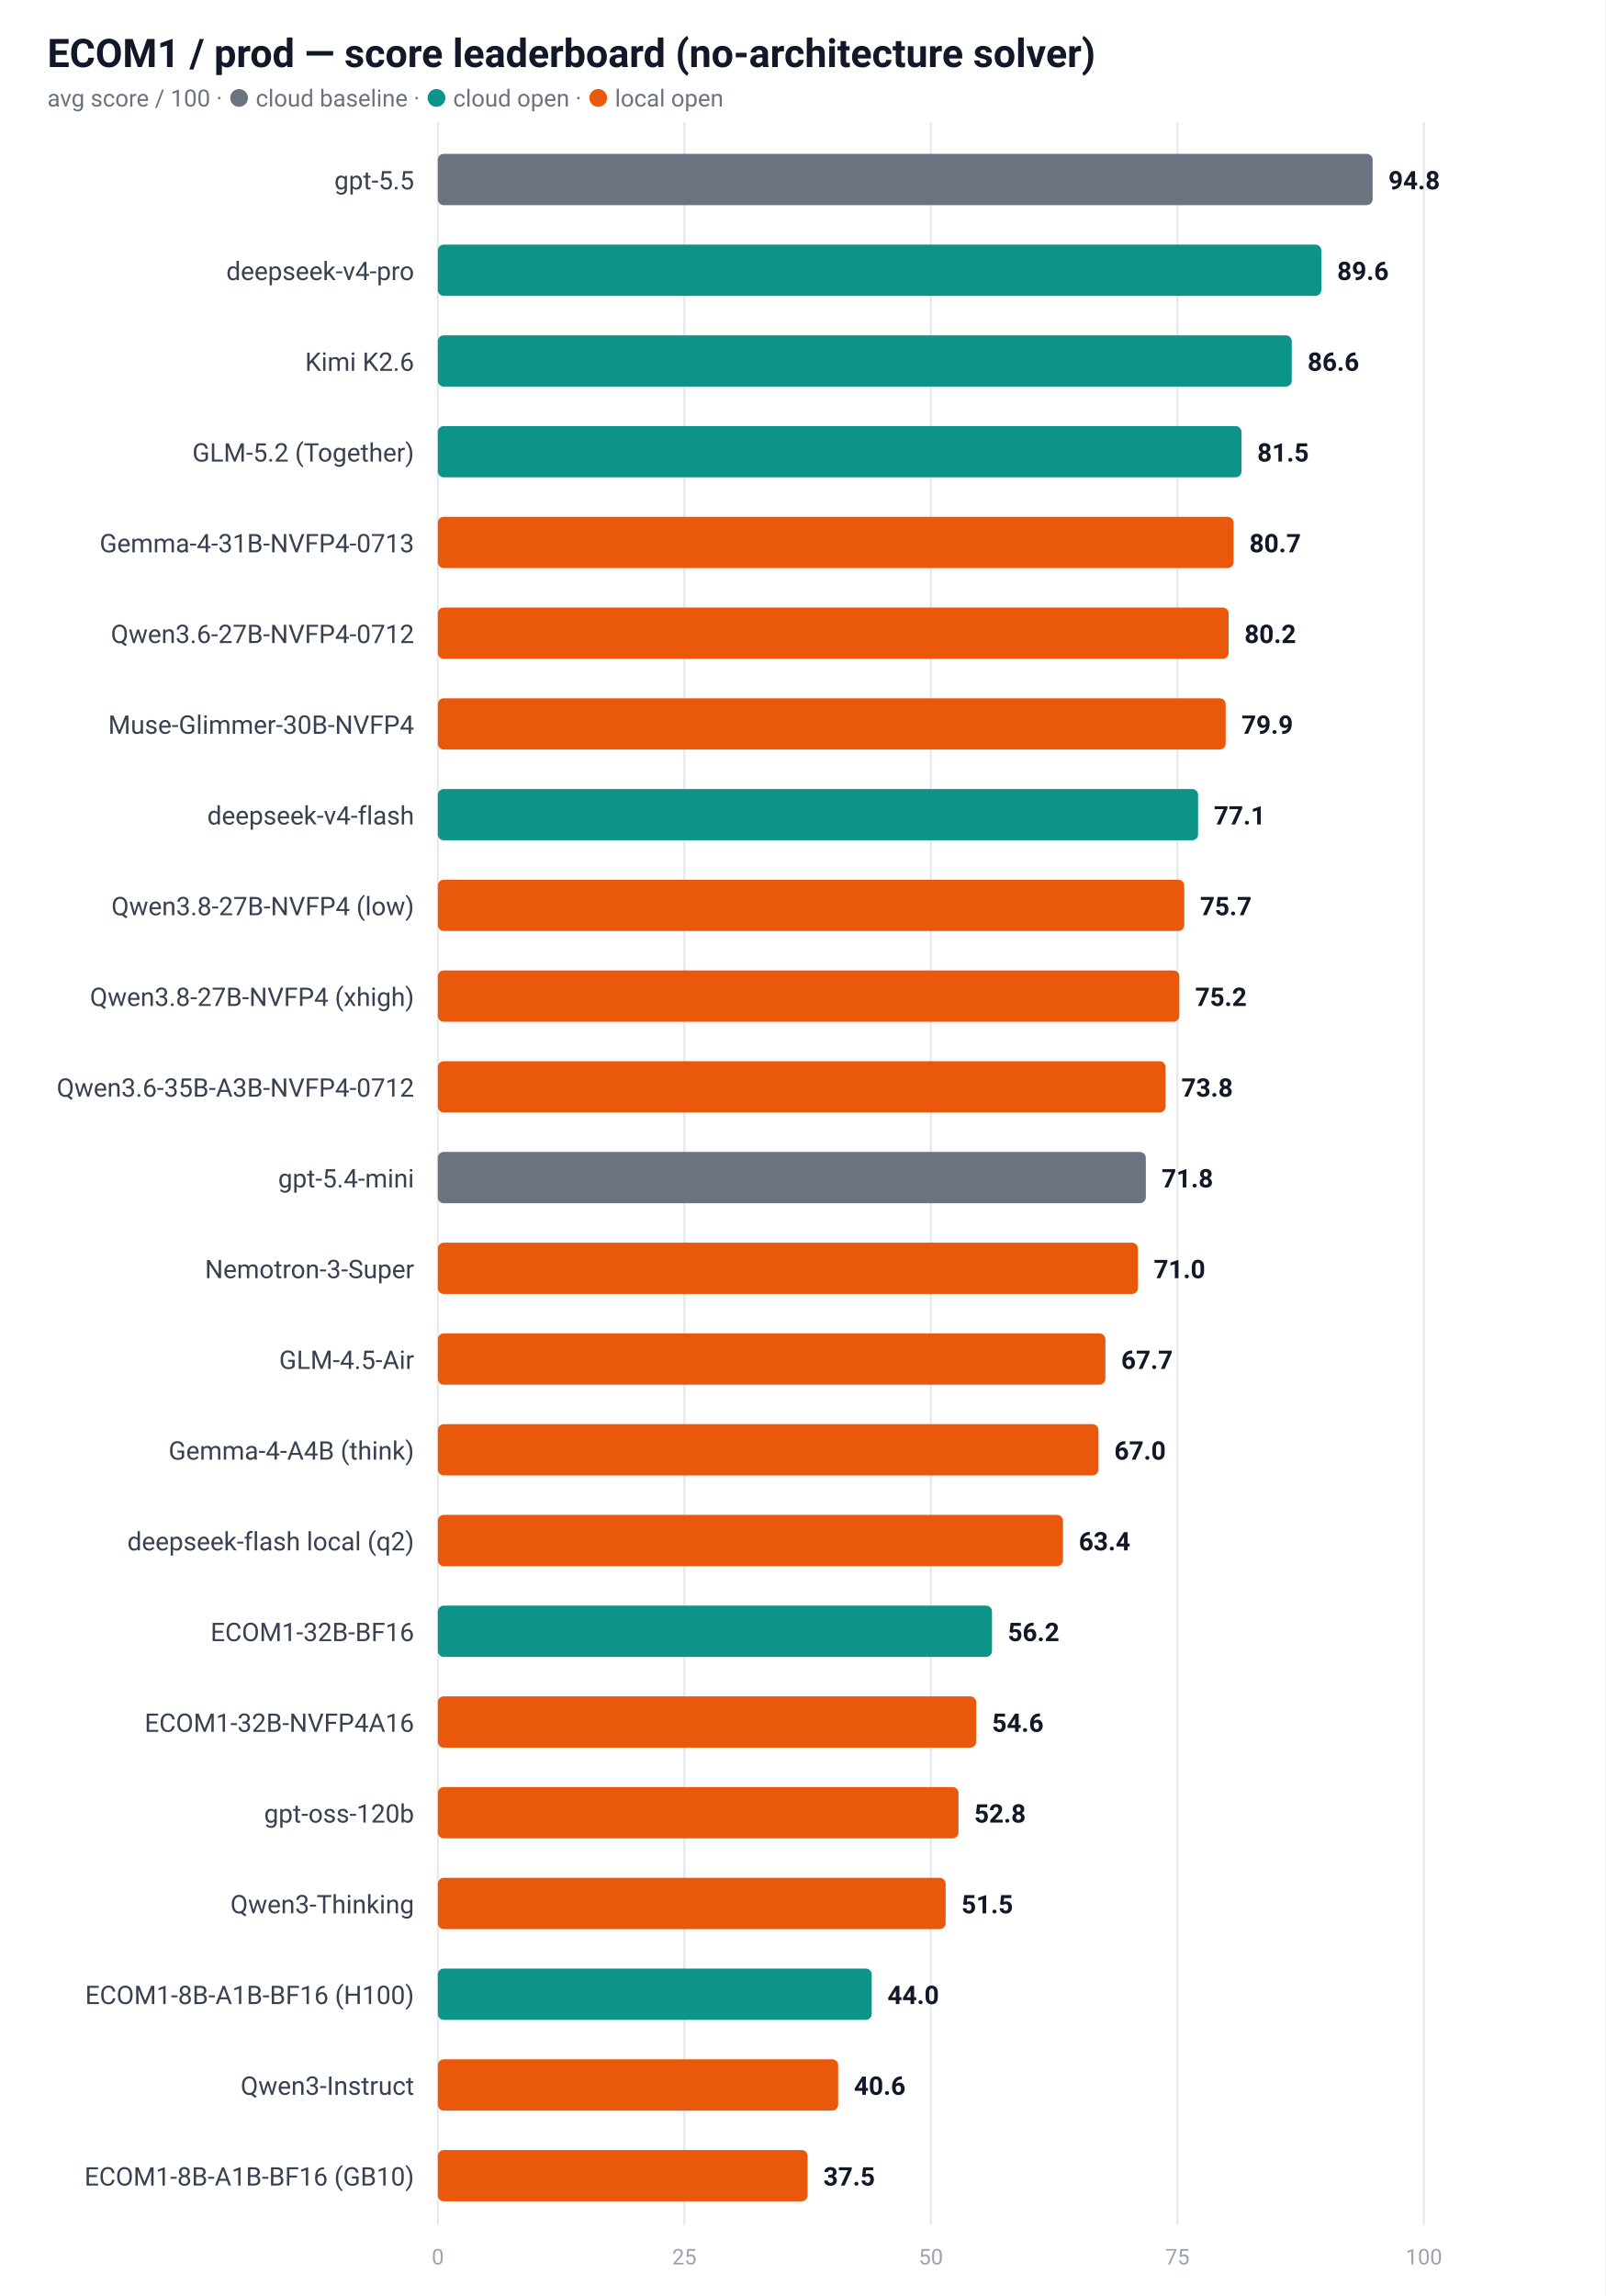
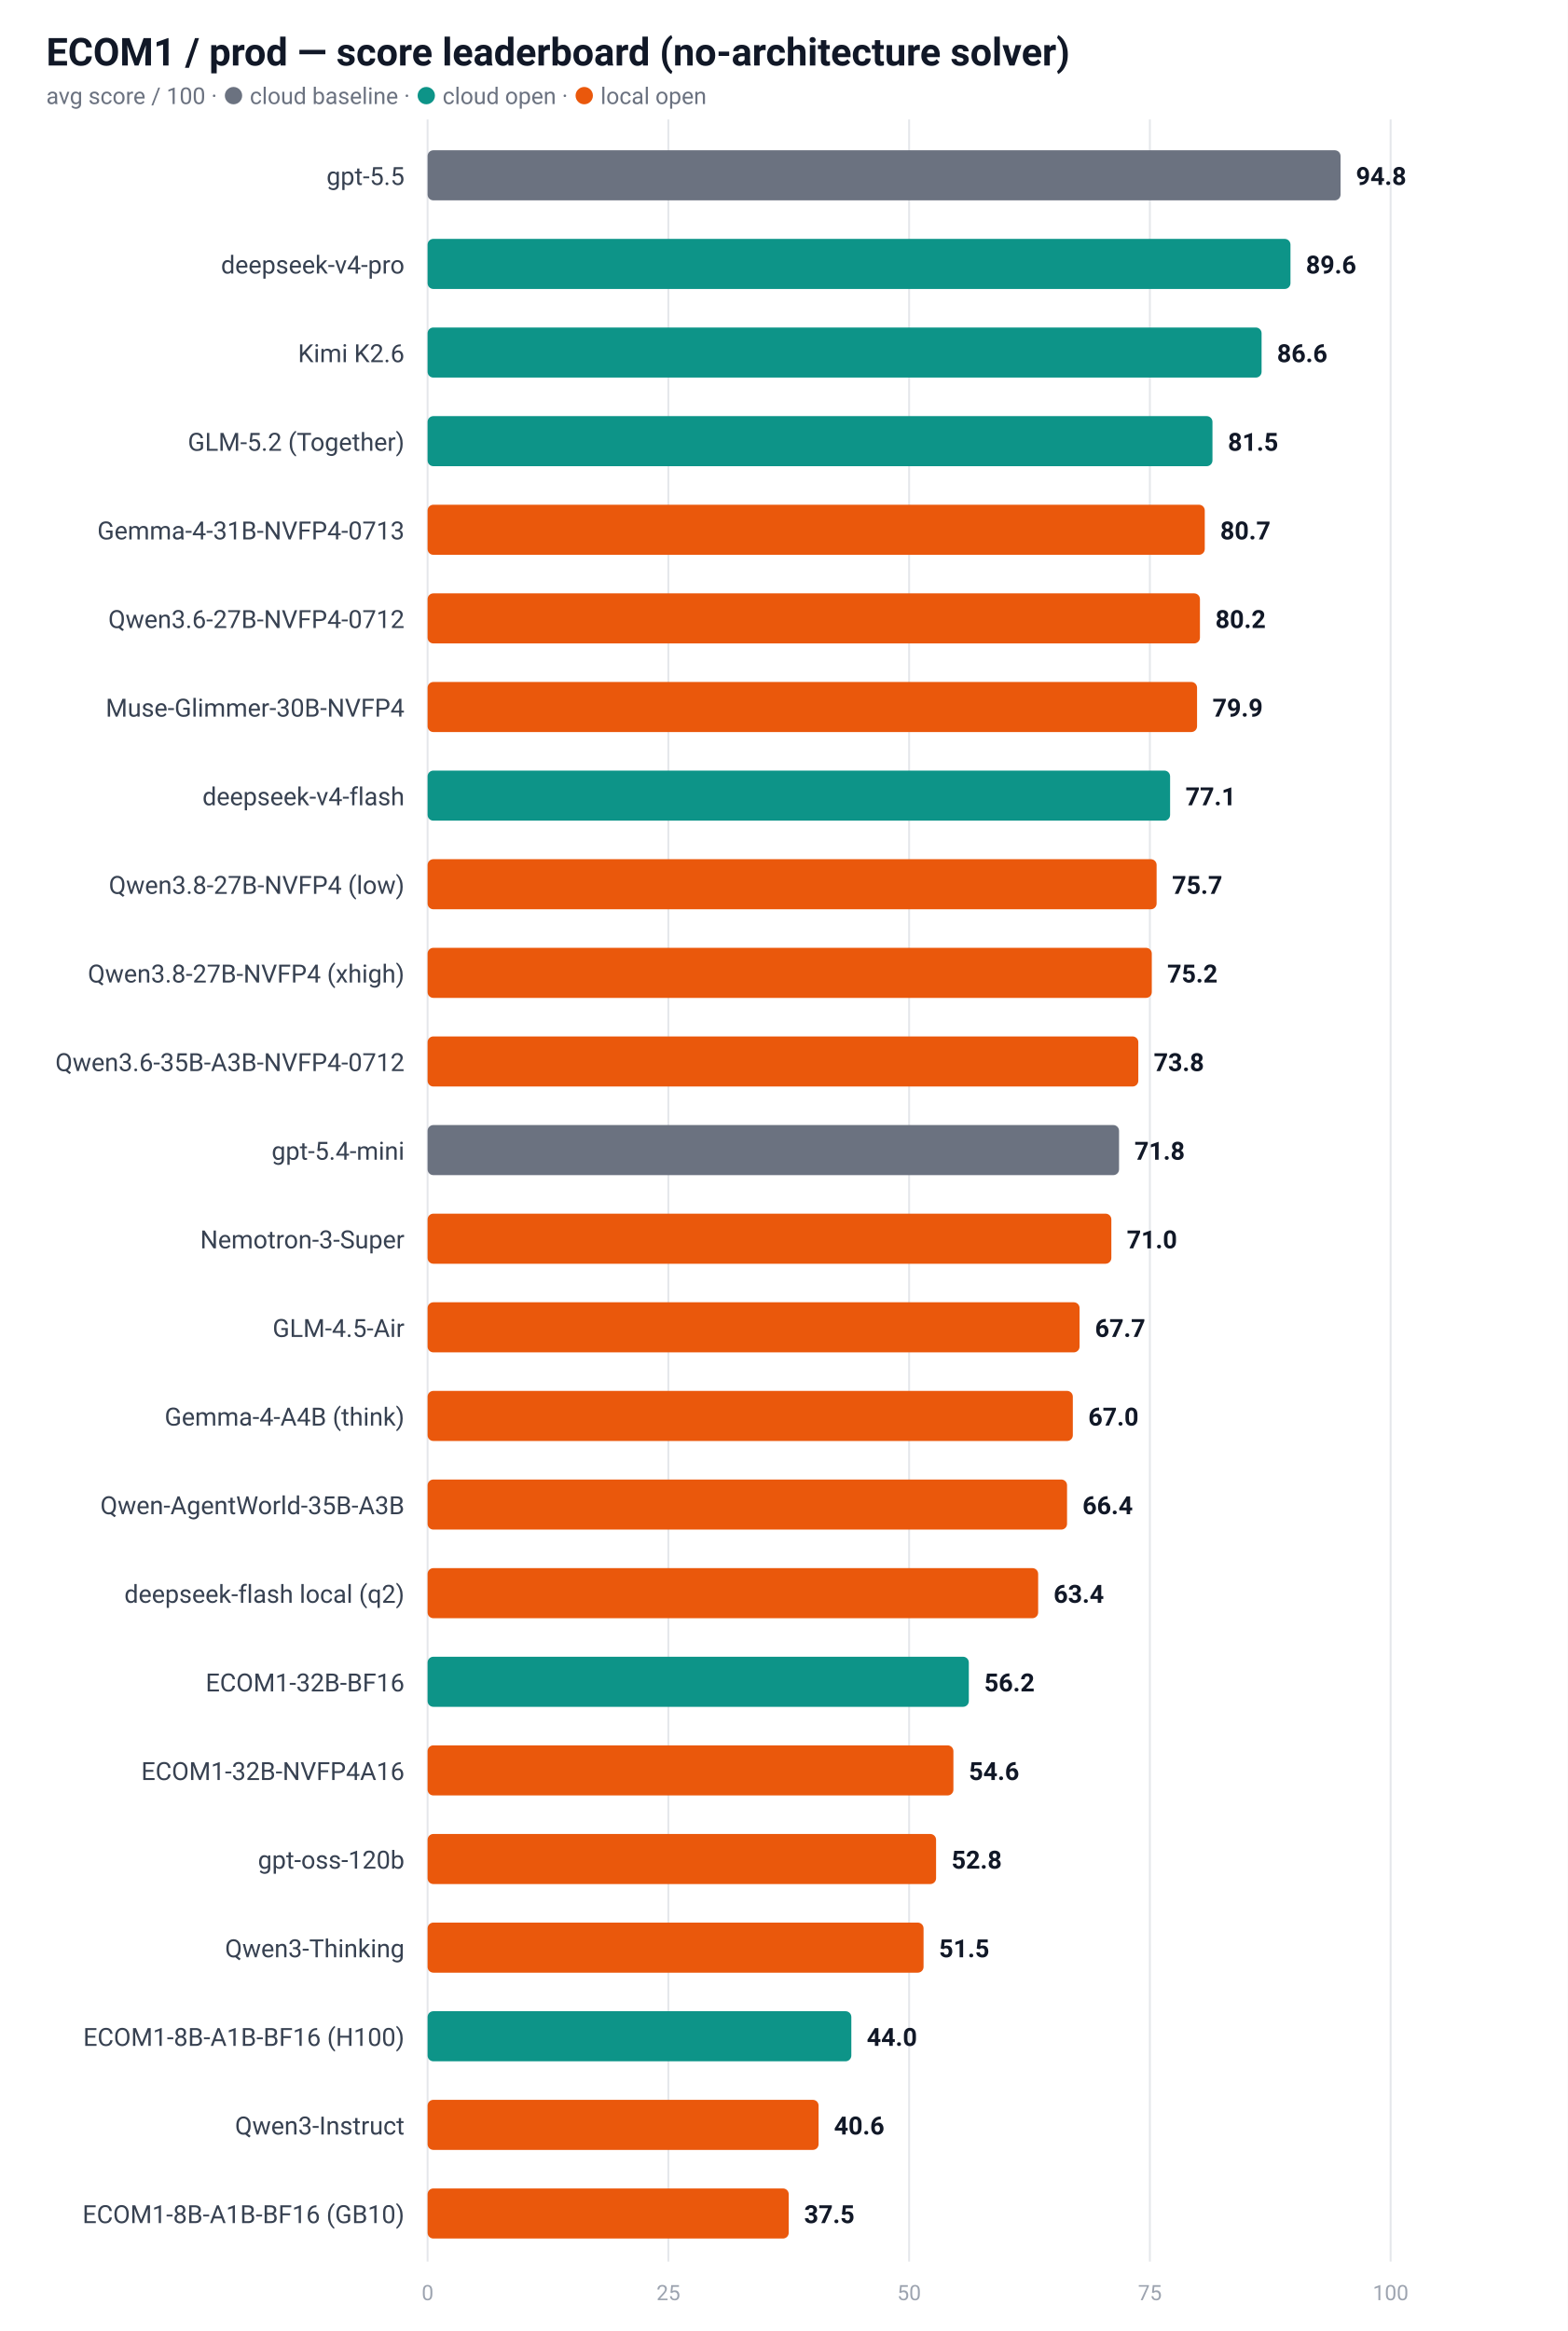
- <svg xmlns="http://www.w3.org/2000/svg" width="814" height="1164" font-family="-apple-system,Segoe UI,Roboto,sans-serif">
-   <rect width="814" height="1164" fill="#ffffff" />
+ <svg xmlns="http://www.w3.org/2000/svg" width="814" height="1210" font-family="-apple-system,Segoe UI,Roboto,sans-serif">
+   <rect width="814" height="1210" fill="#ffffff" />
  <text x="24" y="34" font-size="20" font-weight="700" fill="#111827">ECOM1 / prod — score leaderboard (no-architecture solver)</text>
  <text x="24" y="54" font-size="12" fill="#6b7280">avg score / 100 · <tspan fill="#6b7280">●</tspan> cloud baseline · <tspan fill="#0d9488">●</tspan> cloud open · <tspan fill="#ea580c">●</tspan> local open</text>
-   <line x1="222" y1="62" x2="222" y2="1128" stroke="#e5e7eb" />
-   <text x="222" y="1148" font-size="11" fill="#9ca3af" text-anchor="middle">0</text>
-   <line x1="347" y1="62" x2="347" y2="1128" stroke="#e5e7eb" />
-   <text x="347" y="1148" font-size="11" fill="#9ca3af" text-anchor="middle">25</text>
-   <line x1="472" y1="62" x2="472" y2="1128" stroke="#e5e7eb" />
-   <text x="472" y="1148" font-size="11" fill="#9ca3af" text-anchor="middle">50</text>
-   <line x1="597" y1="62" x2="597" y2="1128" stroke="#e5e7eb" />
-   <text x="597" y="1148" font-size="11" fill="#9ca3af" text-anchor="middle">75</text>
-   <line x1="722" y1="62" x2="722" y2="1128" stroke="#e5e7eb" />
-   <text x="722" y="1148" font-size="11" fill="#9ca3af" text-anchor="middle">100</text>
+   <line x1="222" y1="62" x2="222" y2="1174" stroke="#e5e7eb" />
+   <text x="222" y="1194" font-size="11" fill="#9ca3af" text-anchor="middle">0</text>
+   <line x1="347" y1="62" x2="347" y2="1174" stroke="#e5e7eb" />
+   <text x="347" y="1194" font-size="11" fill="#9ca3af" text-anchor="middle">25</text>
+   <line x1="472" y1="62" x2="472" y2="1174" stroke="#e5e7eb" />
+   <text x="472" y="1194" font-size="11" fill="#9ca3af" text-anchor="middle">50</text>
+   <line x1="597" y1="62" x2="597" y2="1174" stroke="#e5e7eb" />
+   <text x="597" y="1194" font-size="11" fill="#9ca3af" text-anchor="middle">75</text>
+   <line x1="722" y1="62" x2="722" y2="1174" stroke="#e5e7eb" />
+   <text x="722" y="1194" font-size="11" fill="#9ca3af" text-anchor="middle">100</text>
  <text x="210" y="96" font-size="13" fill="#374151" text-anchor="end">gpt-5.5</text>
  <rect x="222" y="78" width="474" height="26" rx="3" fill="#6b7280" />
  <text x="704" y="96" font-size="13" font-weight="700" fill="#111827">94.8</text>
  <text x="210" y="142" font-size="13" fill="#374151" text-anchor="end">deepseek-v4-pro</text>
  <rect x="222" y="124" width="448" height="26" rx="3" fill="#0d9488" />
  <text x="678" y="142" font-size="13" font-weight="700" fill="#111827">89.6</text>
  <text x="210" y="188" font-size="13" fill="#374151" text-anchor="end">Kimi K2.6</text>
  <rect x="222" y="170" width="433" height="26" rx="3" fill="#0d9488" />
  <text x="663" y="188" font-size="13" font-weight="700" fill="#111827">86.6</text>
  <text x="210" y="234" font-size="13" fill="#374151" text-anchor="end">GLM-5.2 (Together)</text>
  <rect x="222" y="216" width="407.5" height="26" rx="3" fill="#0d9488" />
  <text x="637.5" y="234" font-size="13" font-weight="700" fill="#111827">81.5</text>
  <text x="210" y="280" font-size="13" fill="#374151" text-anchor="end">Gemma-4-31B-NVFP4-0713</text>
  <rect x="222" y="262" width="403.5" height="26" rx="3" fill="#ea580c" />
  <text x="633.5" y="280" font-size="13" font-weight="700" fill="#111827">80.7</text>
  <text x="210" y="326" font-size="13" fill="#374151" text-anchor="end">Qwen3.6-27B-NVFP4-0712</text>
  <rect x="222" y="308" width="401" height="26" rx="3" fill="#ea580c" />
  <text x="631" y="326" font-size="13" font-weight="700" fill="#111827">80.2</text>
  <text x="210" y="372" font-size="13" fill="#374151" text-anchor="end">Muse-Glimmer-30B-NVFP4</text>
  <rect x="222" y="354" width="399.5" height="26" rx="3" fill="#ea580c" />
  <text x="629.5" y="372" font-size="13" font-weight="700" fill="#111827">79.9</text>
  <text x="210" y="418" font-size="13" fill="#374151" text-anchor="end">deepseek-v4-flash</text>
  <rect x="222" y="400" width="385.5" height="26" rx="3" fill="#0d9488" />
  <text x="615.5" y="418" font-size="13" font-weight="700" fill="#111827">77.1</text>
  <text x="210" y="464" font-size="13" fill="#374151" text-anchor="end">Qwen3.8-27B-NVFP4 (low)</text>
  <rect x="222" y="446" width="378.5" height="26" rx="3" fill="#ea580c" />
  <text x="608.5" y="464" font-size="13" font-weight="700" fill="#111827">75.7</text>
  <text x="210" y="510" font-size="13" fill="#374151" text-anchor="end">Qwen3.8-27B-NVFP4 (xhigh)</text>
  <rect x="222" y="492" width="376" height="26" rx="3" fill="#ea580c" />
  <text x="606" y="510" font-size="13" font-weight="700" fill="#111827">75.2</text>
  <text x="210" y="556" font-size="13" fill="#374151" text-anchor="end">Qwen3.6-35B-A3B-NVFP4-0712</text>
  <rect x="222" y="538" width="369" height="26" rx="3" fill="#ea580c" />
  <text x="599" y="556" font-size="13" font-weight="700" fill="#111827">73.8</text>
  <text x="210" y="602" font-size="13" fill="#374151" text-anchor="end">gpt-5.4-mini</text>
  <rect x="222" y="584" width="359" height="26" rx="3" fill="#6b7280" />
  <text x="589" y="602" font-size="13" font-weight="700" fill="#111827">71.8</text>
  <text x="210" y="648" font-size="13" fill="#374151" text-anchor="end">Nemotron-3-Super</text>
  <rect x="222" y="630" width="355" height="26" rx="3" fill="#ea580c" />
  <text x="585" y="648" font-size="13" font-weight="700" fill="#111827">71.0</text>
  <text x="210" y="694" font-size="13" fill="#374151" text-anchor="end">GLM-4.5-Air</text>
  <rect x="222" y="676" width="338.5" height="26" rx="3" fill="#ea580c" />
  <text x="568.5" y="694" font-size="13" font-weight="700" fill="#111827">67.7</text>
  <text x="210" y="740" font-size="13" fill="#374151" text-anchor="end">Gemma-4-A4B (think)</text>
  <rect x="222" y="722" width="335" height="26" rx="3" fill="#ea580c" />
  <text x="565" y="740" font-size="13" font-weight="700" fill="#111827">67.0</text>
-   <text x="210" y="786" font-size="13" fill="#374151" text-anchor="end">deepseek-flash local (q2)</text>
-   <rect x="222" y="768" width="317" height="26" rx="3" fill="#ea580c" />
-   <text x="547" y="786" font-size="13" font-weight="700" fill="#111827">63.4</text>
-   <text x="210" y="832" font-size="13" fill="#374151" text-anchor="end">ECOM1-32B-BF16</text>
-   <rect x="222" y="814" width="281" height="26" rx="3" fill="#0d9488" />
-   <text x="511" y="832" font-size="13" font-weight="700" fill="#111827">56.2</text>
-   <text x="210" y="878" font-size="13" fill="#374151" text-anchor="end">ECOM1-32B-NVFP4A16</text>
-   <rect x="222" y="860" width="273" height="26" rx="3" fill="#ea580c" />
-   <text x="503" y="878" font-size="13" font-weight="700" fill="#111827">54.6</text>
-   <text x="210" y="924" font-size="13" fill="#374151" text-anchor="end">gpt-oss-120b</text>
-   <rect x="222" y="906" width="264" height="26" rx="3" fill="#ea580c" />
-   <text x="494" y="924" font-size="13" font-weight="700" fill="#111827">52.8</text>
-   <text x="210" y="970" font-size="13" fill="#374151" text-anchor="end">Qwen3-Thinking</text>
-   <rect x="222" y="952" width="257.5" height="26" rx="3" fill="#ea580c" />
-   <text x="487.5" y="970" font-size="13" font-weight="700" fill="#111827">51.5</text>
-   <text x="210" y="1016" font-size="13" fill="#374151" text-anchor="end">ECOM1-8B-A1B-BF16 (H100)</text>
-   <rect x="222" y="998" width="220" height="26" rx="3" fill="#0d9488" />
-   <text x="450" y="1016" font-size="13" font-weight="700" fill="#111827">44.0</text>
-   <text x="210" y="1062" font-size="13" fill="#374151" text-anchor="end">Qwen3-Instruct</text>
-   <rect x="222" y="1044" width="203" height="26" rx="3" fill="#ea580c" />
-   <text x="433" y="1062" font-size="13" font-weight="700" fill="#111827">40.6</text>
-   <text x="210" y="1108" font-size="13" fill="#374151" text-anchor="end">ECOM1-8B-A1B-BF16 (GB10)</text>
-   <rect x="222" y="1090" width="187.5" height="26" rx="3" fill="#ea580c" />
-   <text x="417.5" y="1108" font-size="13" font-weight="700" fill="#111827">37.5</text>
+   <text x="210" y="786" font-size="13" fill="#374151" text-anchor="end">Qwen-AgentWorld-35B-A3B</text>
+   <rect x="222" y="768" width="332" height="26" rx="3" fill="#ea580c" />
+   <text x="562" y="786" font-size="13" font-weight="700" fill="#111827">66.4</text>
+   <text x="210" y="832" font-size="13" fill="#374151" text-anchor="end">deepseek-flash local (q2)</text>
+   <rect x="222" y="814" width="317" height="26" rx="3" fill="#ea580c" />
+   <text x="547" y="832" font-size="13" font-weight="700" fill="#111827">63.4</text>
+   <text x="210" y="878" font-size="13" fill="#374151" text-anchor="end">ECOM1-32B-BF16</text>
+   <rect x="222" y="860" width="281" height="26" rx="3" fill="#0d9488" />
+   <text x="511" y="878" font-size="13" font-weight="700" fill="#111827">56.2</text>
+   <text x="210" y="924" font-size="13" fill="#374151" text-anchor="end">ECOM1-32B-NVFP4A16</text>
+   <rect x="222" y="906" width="273" height="26" rx="3" fill="#ea580c" />
+   <text x="503" y="924" font-size="13" font-weight="700" fill="#111827">54.6</text>
+   <text x="210" y="970" font-size="13" fill="#374151" text-anchor="end">gpt-oss-120b</text>
+   <rect x="222" y="952" width="264" height="26" rx="3" fill="#ea580c" />
+   <text x="494" y="970" font-size="13" font-weight="700" fill="#111827">52.8</text>
+   <text x="210" y="1016" font-size="13" fill="#374151" text-anchor="end">Qwen3-Thinking</text>
+   <rect x="222" y="998" width="257.5" height="26" rx="3" fill="#ea580c" />
+   <text x="487.5" y="1016" font-size="13" font-weight="700" fill="#111827">51.5</text>
+   <text x="210" y="1062" font-size="13" fill="#374151" text-anchor="end">ECOM1-8B-A1B-BF16 (H100)</text>
+   <rect x="222" y="1044" width="220" height="26" rx="3" fill="#0d9488" />
+   <text x="450" y="1062" font-size="13" font-weight="700" fill="#111827">44.0</text>
+   <text x="210" y="1108" font-size="13" fill="#374151" text-anchor="end">Qwen3-Instruct</text>
+   <rect x="222" y="1090" width="203" height="26" rx="3" fill="#ea580c" />
+   <text x="433" y="1108" font-size="13" font-weight="700" fill="#111827">40.6</text>
+   <text x="210" y="1154" font-size="13" fill="#374151" text-anchor="end">ECOM1-8B-A1B-BF16 (GB10)</text>
+   <rect x="222" y="1136" width="187.5" height="26" rx="3" fill="#ea580c" />
+   <text x="417.5" y="1154" font-size="13" font-weight="700" fill="#111827">37.5</text>
</svg>
